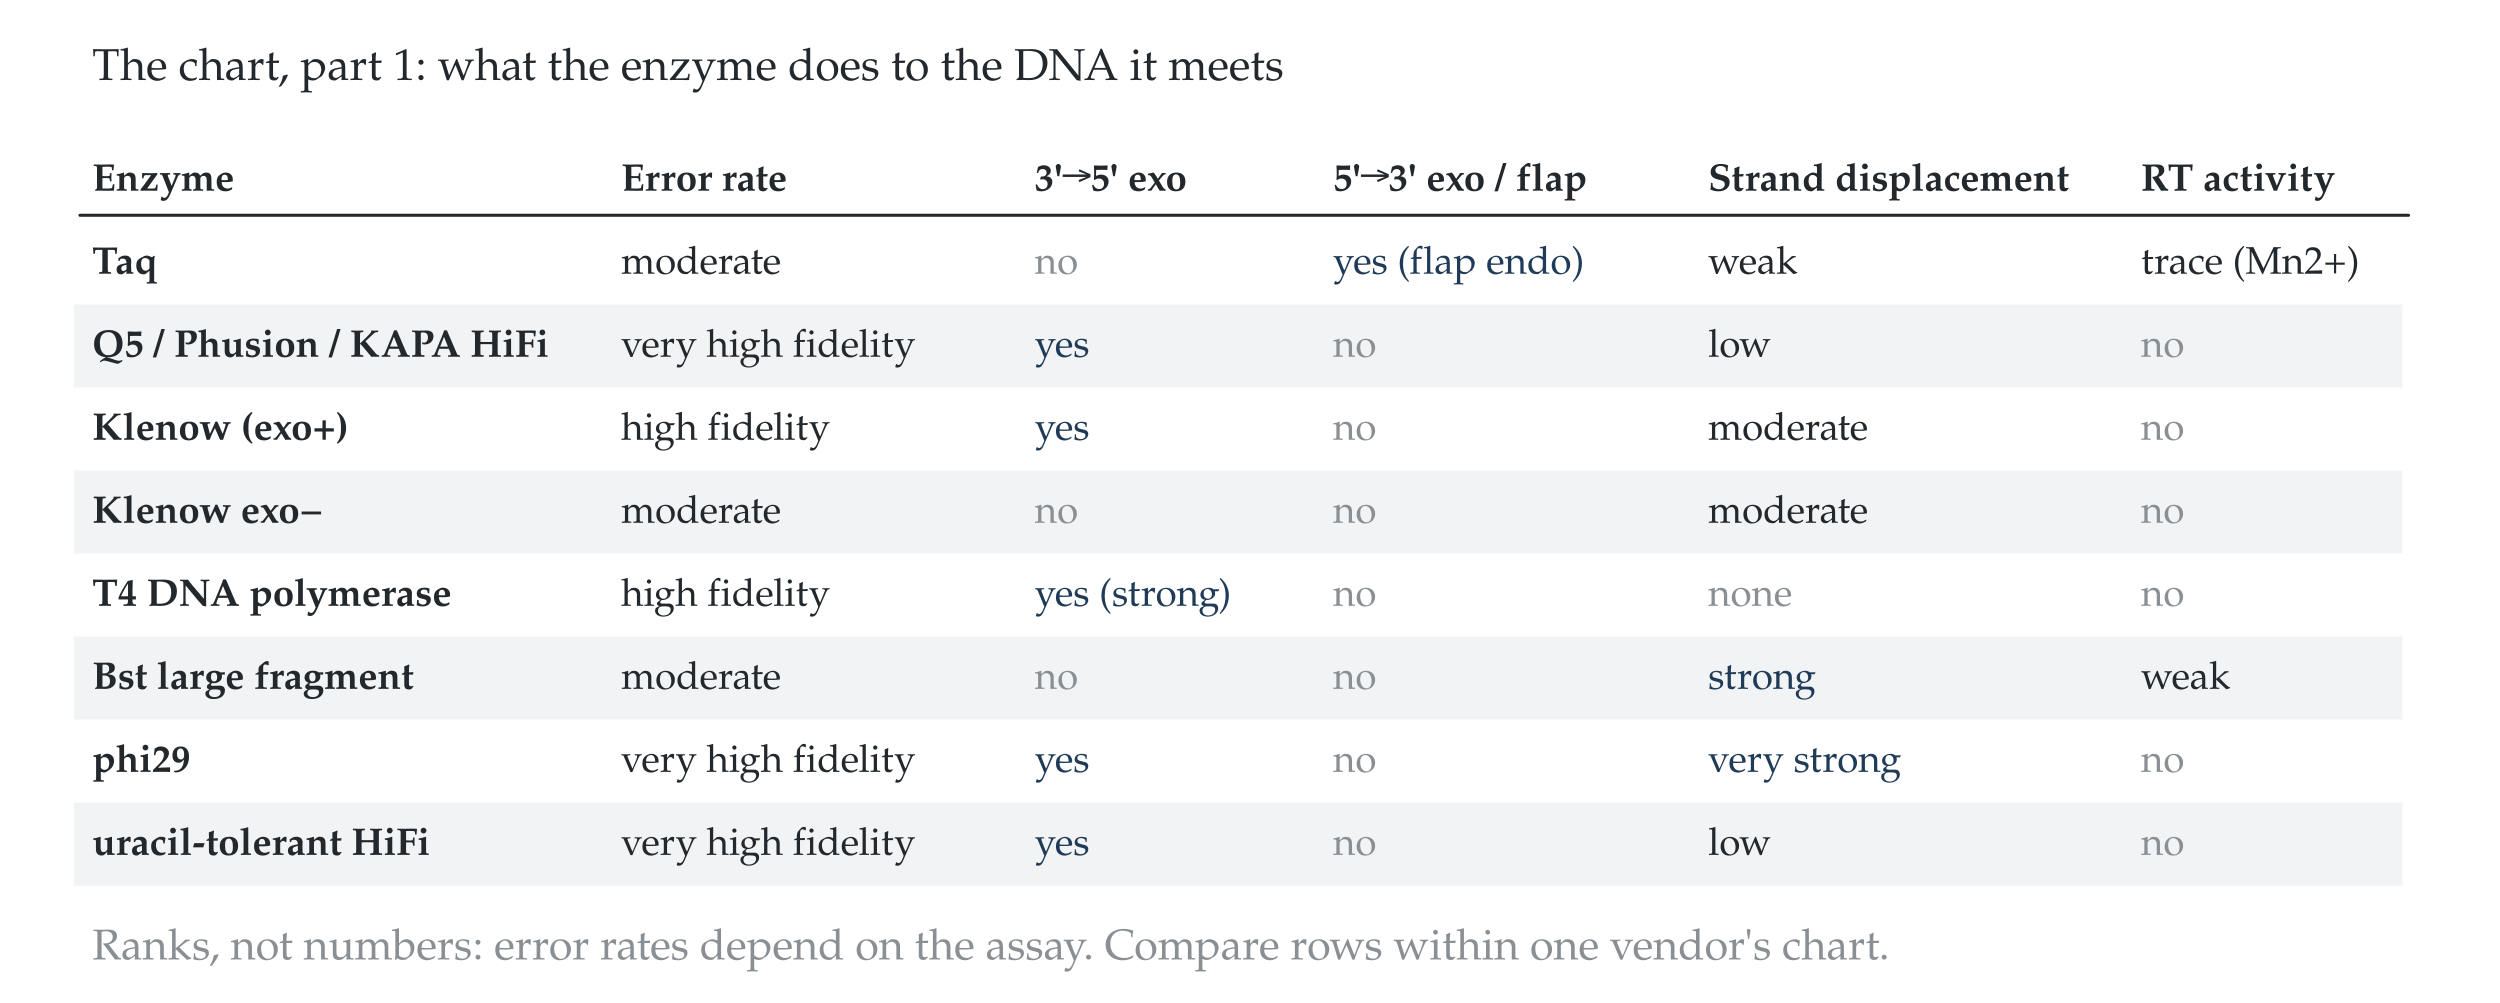
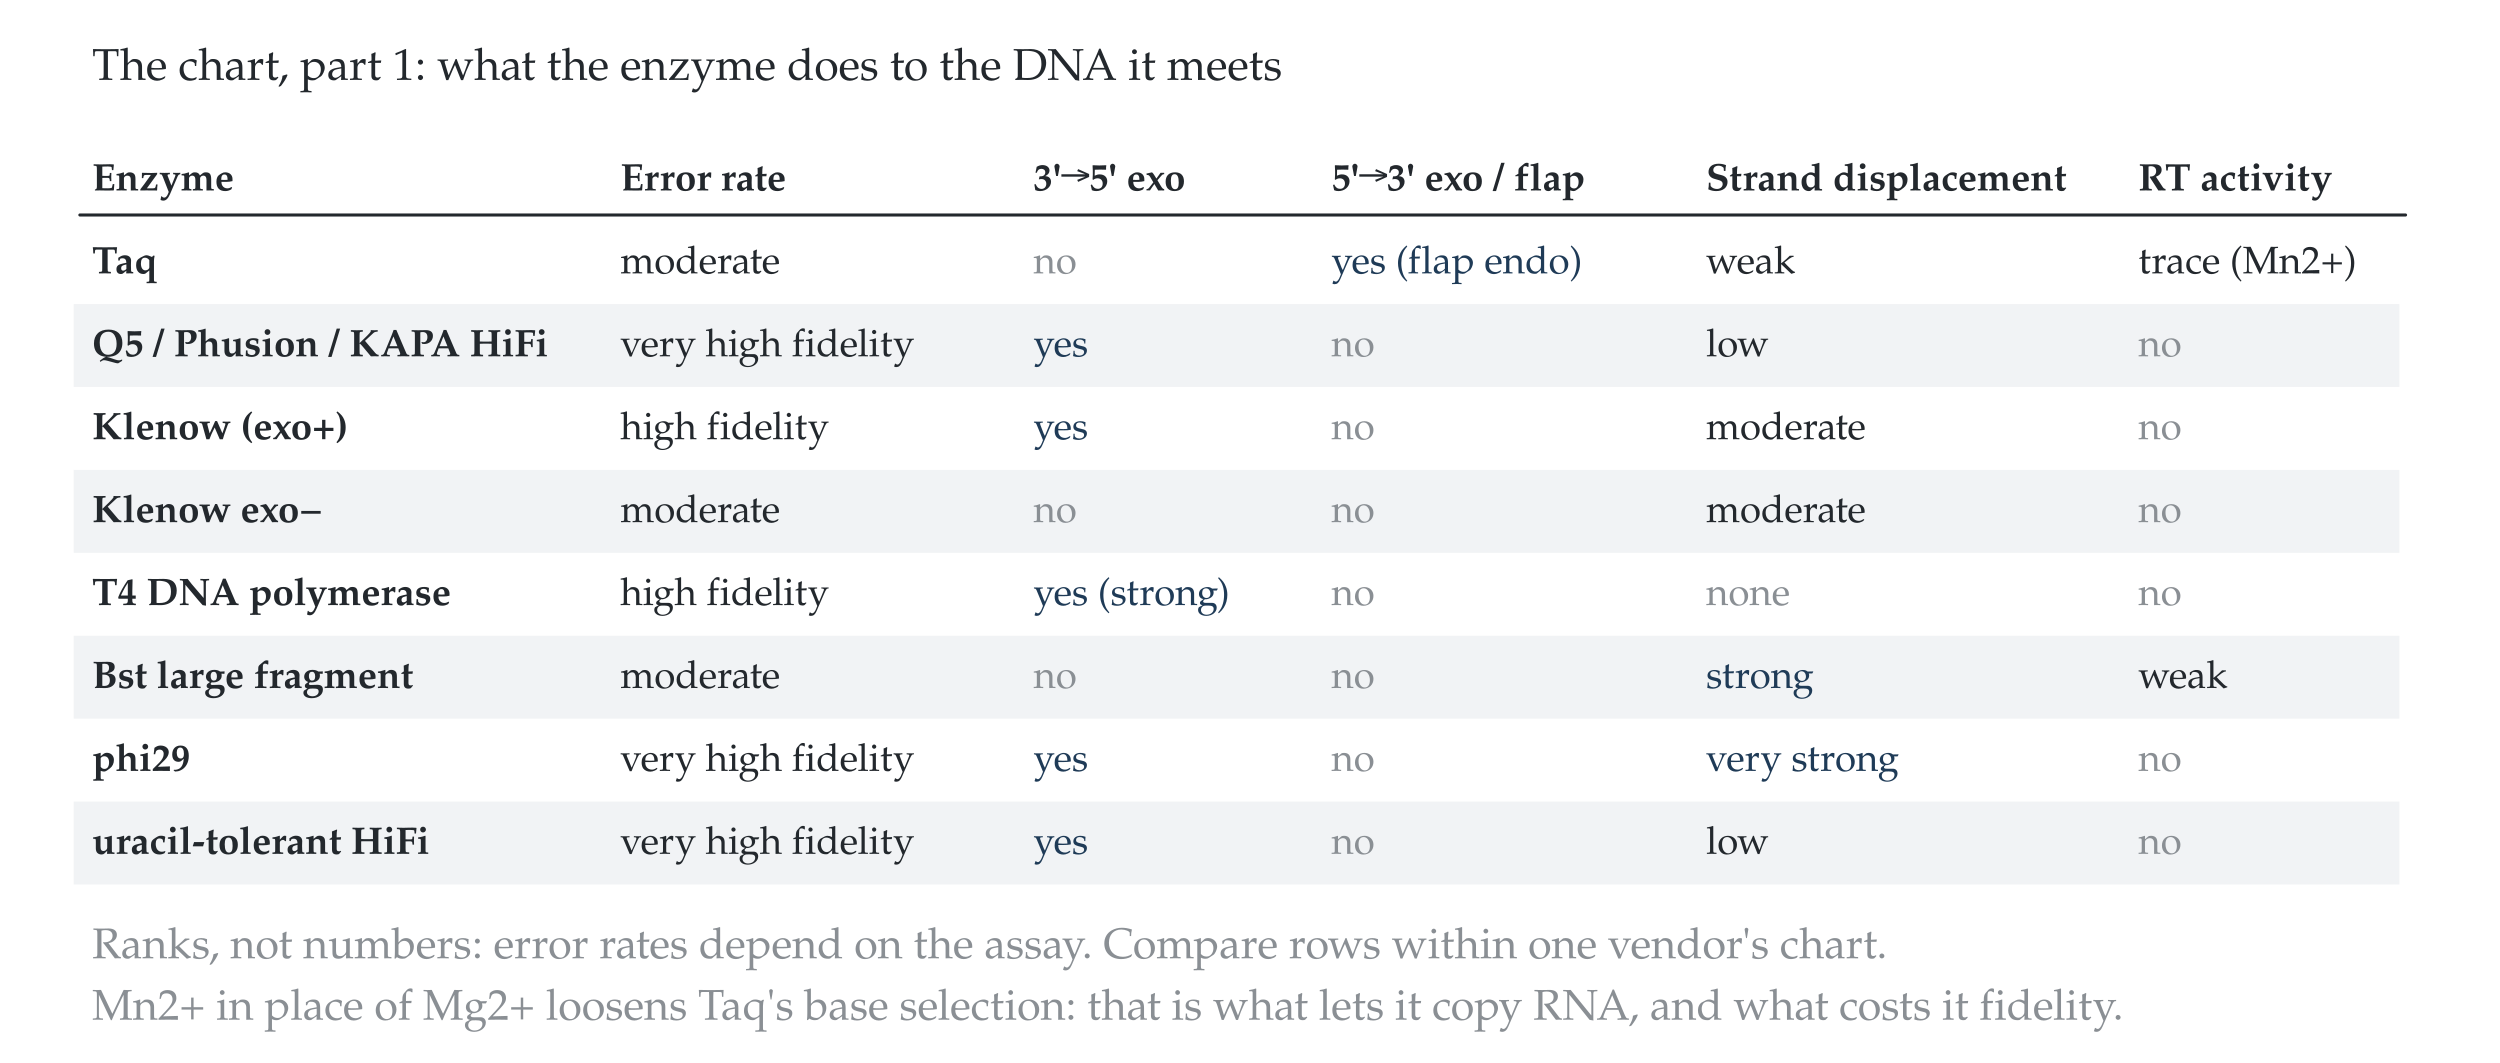
- <svg xmlns="http://www.w3.org/2000/svg" viewBox="0 0 813 326" width="813" height="326" font-family="&quot;Palatino Linotype&quot;, &quot;Book Antiqua&quot;, Palatino, FreeSerif, serif" fill="#23282d">
-   <rect width="813" height="326" fill="none" />
+ <svg xmlns="http://www.w3.org/2000/svg" viewBox="0 0 814 346" width="814" height="346" font-family="&quot;Palatino Linotype&quot;, &quot;Book Antiqua&quot;, Palatino, FreeSerif, serif" fill="#23282d">
+   <rect width="813" height="346" fill="none" />
  <text x="30" y="26" font-size="14.5" fill="#23282d">The chart, part 1: what the enzyme does to the DNA it meets</text>
  <text x="30" y="62" font-size="12.5" fill="#23282d" font-weight="bold">Enzyme</text>
  <text x="202.0" y="62" font-size="12.5" fill="#23282d" font-weight="bold">Error rate</text>
  <text x="336.5" y="62" font-size="12.5" fill="#23282d" font-weight="bold">3'→5' exo</text>
  <text x="433.5" y="62" font-size="12.5" fill="#23282d" font-weight="bold">5'→3' exo / flap</text>
  <text x="555.5" y="62" font-size="12.5" fill="#23282d" font-weight="bold">Strand displacement</text>
  <text x="696.25" y="62" font-size="12.5" fill="#23282d" font-weight="bold">RT activity</text>
  <line x1="26" y1="70" x2="783.25" y2="70" stroke="#23282d" stroke-width="1" stroke-linecap="round" />
  <text x="30" y="89" font-size="12.5" fill="#23282d" font-weight="bold">Taq</text>
  <text x="202.0" y="89" font-size="12.5" fill="#23282d">moderate</text>
  <text x="336.5" y="89" font-size="12.5" fill="#8a8f94">no</text>
  <text x="433.5" y="89" font-size="12.5" fill="#1f3b57">yes (flap endo)</text>
  <text x="555.5" y="89" font-size="12.5" fill="#23282d">weak</text>
  <text x="696.25" y="89" font-size="12.5" fill="#23282d">trace (Mn2+)</text>
  <rect x="24" y="99" width="757.25" height="27" fill="#e6e9ec" opacity="0.55" />
  <text x="30" y="116" font-size="12.5" fill="#23282d" font-weight="bold">Q5 / Phusion / KAPA HiFi</text>
  <text x="202.0" y="116" font-size="12.5" fill="#23282d">very high fidelity</text>
  <text x="336.5" y="116" font-size="12.5" fill="#1f3b57">yes</text>
  <text x="433.5" y="116" font-size="12.5" fill="#8a8f94">no</text>
  <text x="555.5" y="116" font-size="12.5" fill="#23282d">low</text>
  <text x="696.25" y="116" font-size="12.5" fill="#8a8f94">no</text>
  <text x="30" y="143" font-size="12.5" fill="#23282d" font-weight="bold">Klenow (exo+)</text>
  <text x="202.0" y="143" font-size="12.5" fill="#23282d">high fidelity</text>
  <text x="336.5" y="143" font-size="12.5" fill="#1f3b57">yes</text>
  <text x="433.5" y="143" font-size="12.5" fill="#8a8f94">no</text>
  <text x="555.5" y="143" font-size="12.5" fill="#23282d">moderate</text>
  <text x="696.25" y="143" font-size="12.5" fill="#8a8f94">no</text>
  <rect x="24" y="153" width="757.25" height="27" fill="#e6e9ec" opacity="0.55" />
  <text x="30" y="170" font-size="12.5" fill="#23282d" font-weight="bold">Klenow exo−</text>
  <text x="202.0" y="170" font-size="12.5" fill="#23282d">moderate</text>
  <text x="336.5" y="170" font-size="12.5" fill="#8a8f94">no</text>
  <text x="433.5" y="170" font-size="12.5" fill="#8a8f94">no</text>
  <text x="555.5" y="170" font-size="12.5" fill="#23282d">moderate</text>
  <text x="696.25" y="170" font-size="12.5" fill="#8a8f94">no</text>
  <text x="30" y="197" font-size="12.5" fill="#23282d" font-weight="bold">T4 DNA polymerase</text>
  <text x="202.0" y="197" font-size="12.5" fill="#23282d">high fidelity</text>
  <text x="336.5" y="197" font-size="12.5" fill="#1f3b57">yes (strong)</text>
  <text x="433.5" y="197" font-size="12.5" fill="#8a8f94">no</text>
  <text x="555.5" y="197" font-size="12.5" fill="#8a8f94">none</text>
  <text x="696.25" y="197" font-size="12.5" fill="#8a8f94">no</text>
  <rect x="24" y="207" width="757.25" height="27" fill="#e6e9ec" opacity="0.55" />
  <text x="30" y="224" font-size="12.5" fill="#23282d" font-weight="bold">Bst large fragment</text>
  <text x="202.0" y="224" font-size="12.5" fill="#23282d">moderate</text>
  <text x="336.5" y="224" font-size="12.5" fill="#8a8f94">no</text>
  <text x="433.5" y="224" font-size="12.5" fill="#8a8f94">no</text>
  <text x="555.5" y="224" font-size="12.5" fill="#1f3b57">strong</text>
  <text x="696.25" y="224" font-size="12.5" fill="#23282d">weak</text>
  <text x="30" y="251" font-size="12.5" fill="#23282d" font-weight="bold">phi29</text>
  <text x="202.0" y="251" font-size="12.5" fill="#23282d">very high fidelity</text>
  <text x="336.5" y="251" font-size="12.5" fill="#1f3b57">yes</text>
  <text x="433.5" y="251" font-size="12.5" fill="#8a8f94">no</text>
  <text x="555.5" y="251" font-size="12.5" fill="#1f3b57">very strong</text>
  <text x="696.25" y="251" font-size="12.5" fill="#8a8f94">no</text>
  <rect x="24" y="261" width="757.25" height="27" fill="#e6e9ec" opacity="0.55" />
  <text x="30" y="278" font-size="12.5" fill="#23282d" font-weight="bold">uracil-tolerant HiFi</text>
  <text x="202.0" y="278" font-size="12.5" fill="#23282d">very high fidelity</text>
  <text x="336.5" y="278" font-size="12.5" fill="#1f3b57">yes</text>
  <text x="433.5" y="278" font-size="12.5" fill="#8a8f94">no</text>
  <text x="555.5" y="278" font-size="12.5" fill="#23282d">low</text>
  <text x="696.25" y="278" font-size="12.5" fill="#8a8f94">no</text>
  <text x="30" y="312" font-size="14" fill="#8a8f94">Ranks, not numbers: error rates depend on the assay. Compare rows within one vendor's chart.</text>
+   <text x="30" y="332" font-size="14" fill="#8a8f94">Mn2+ in place of Mg2+ loosens Taq's base selection: that is what lets it copy RNA, and what costs it fidelity.</text>
</svg>
